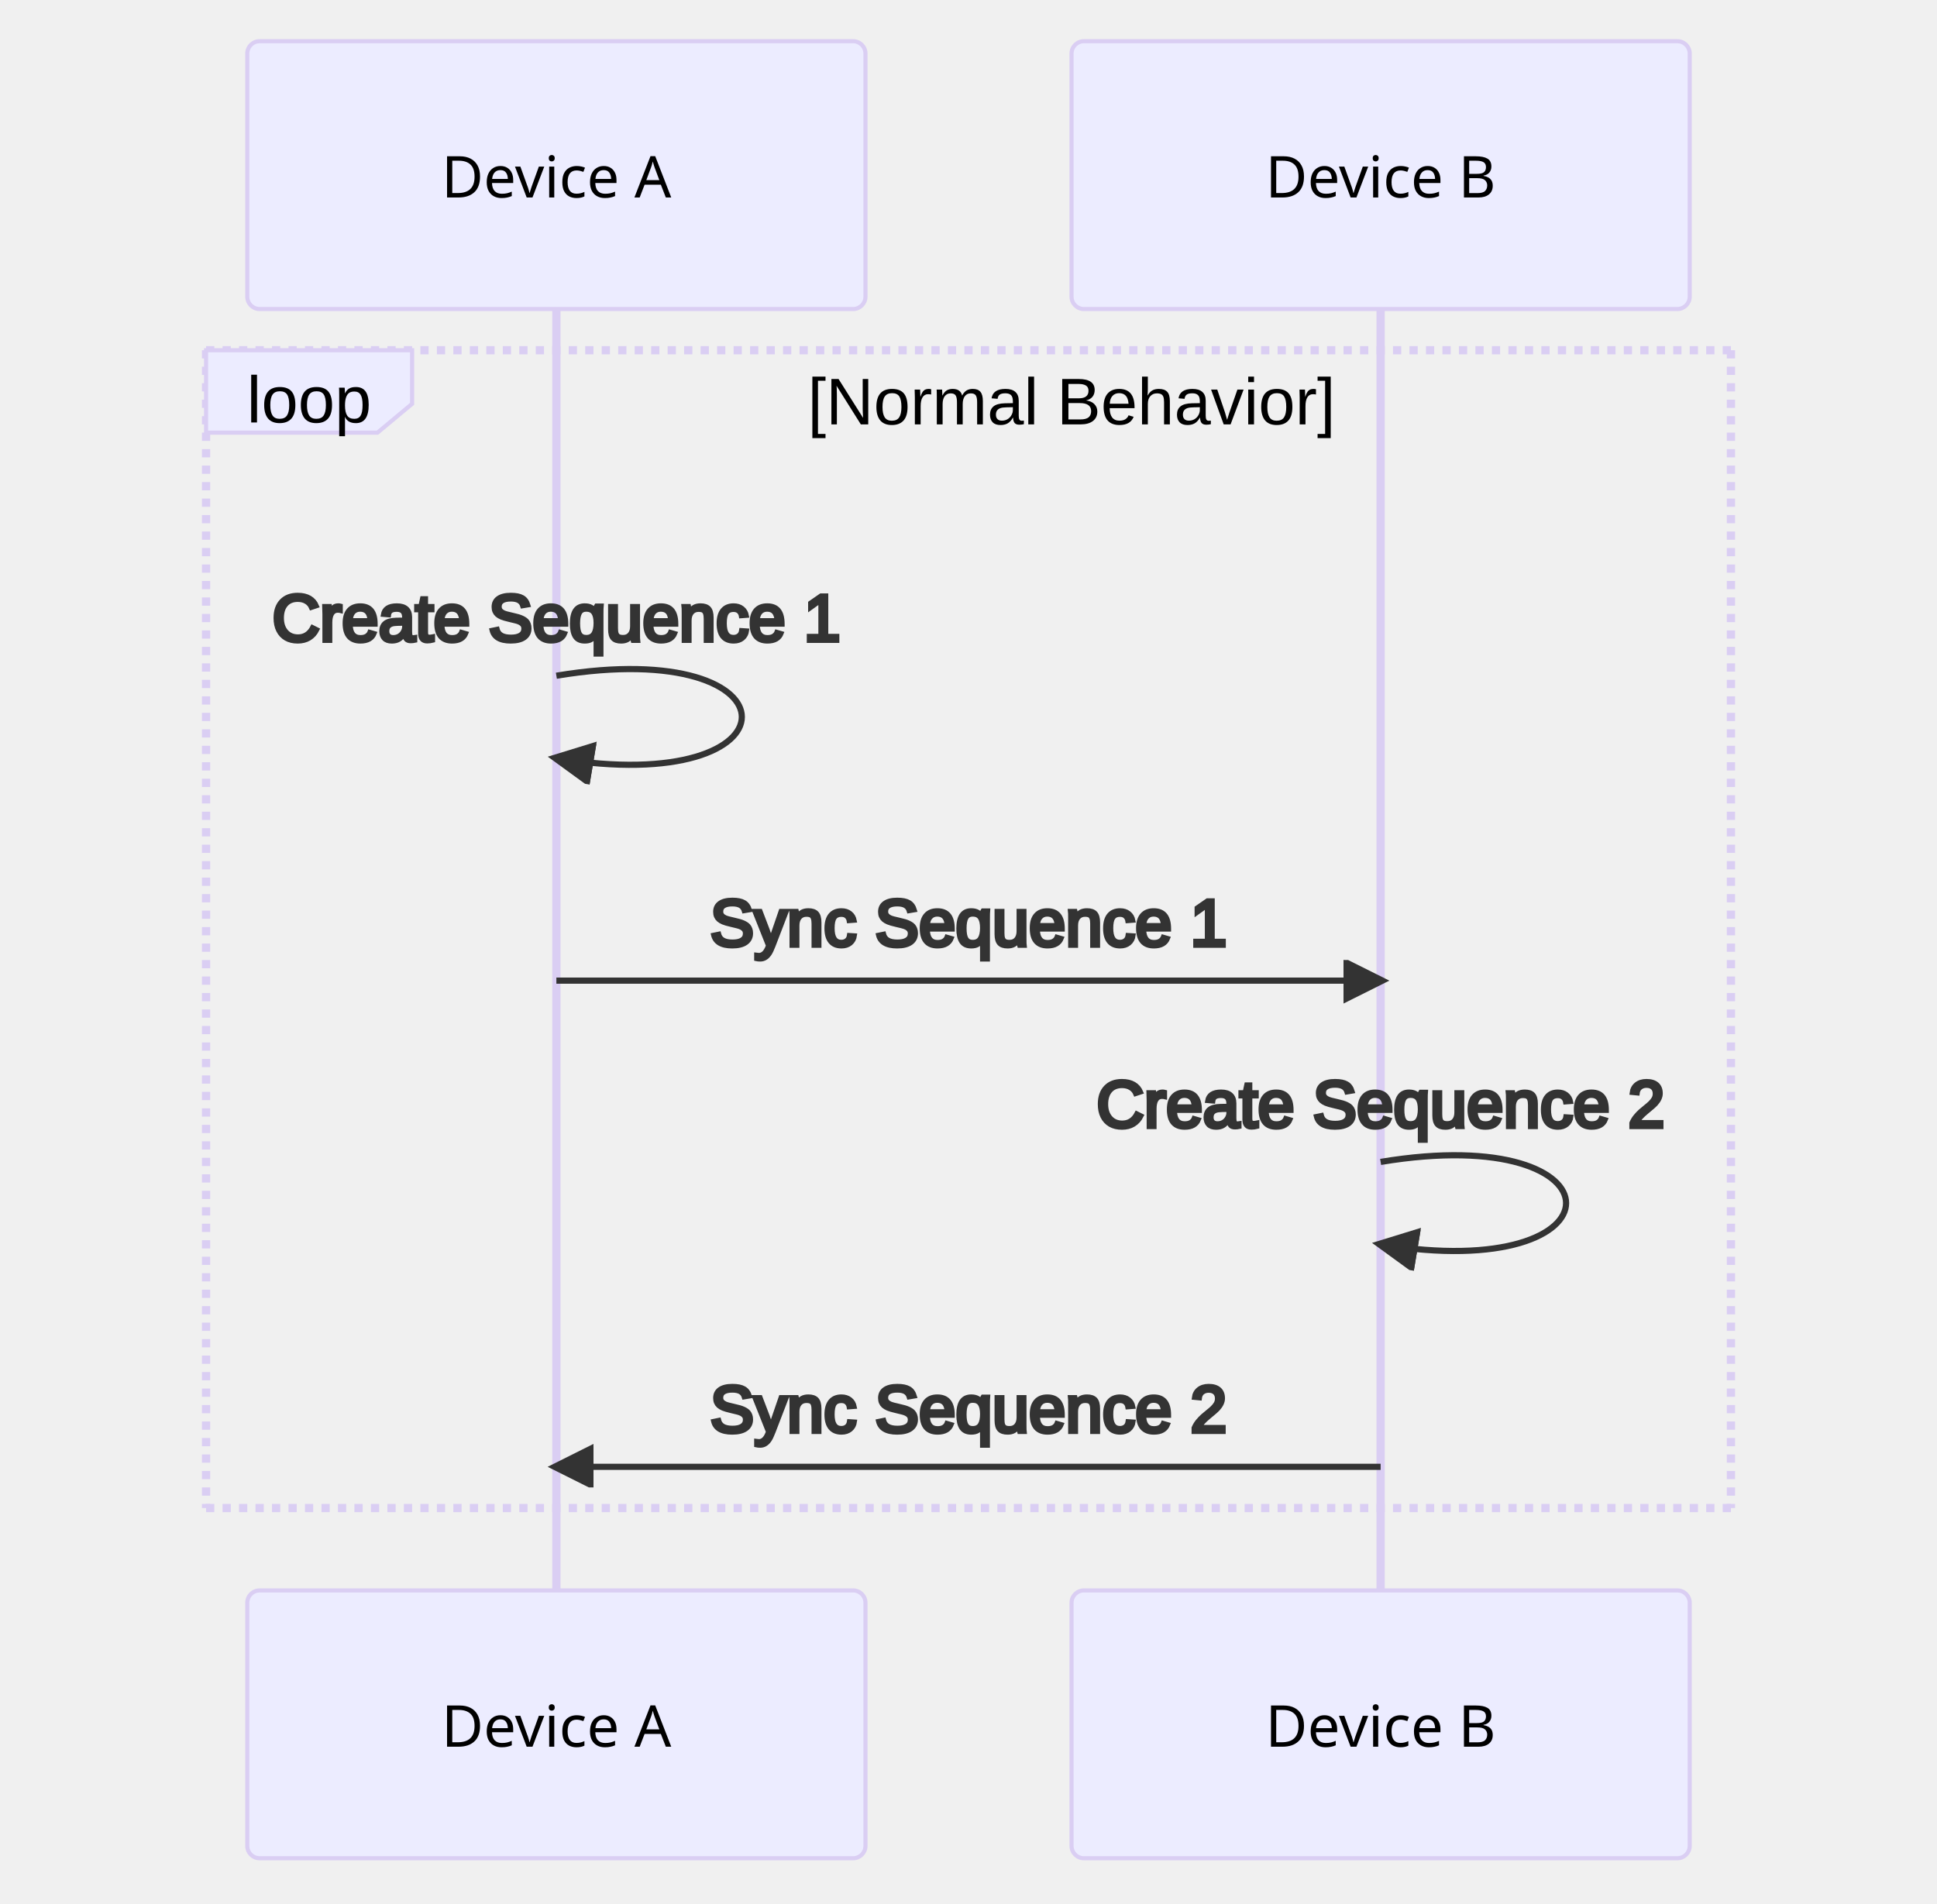
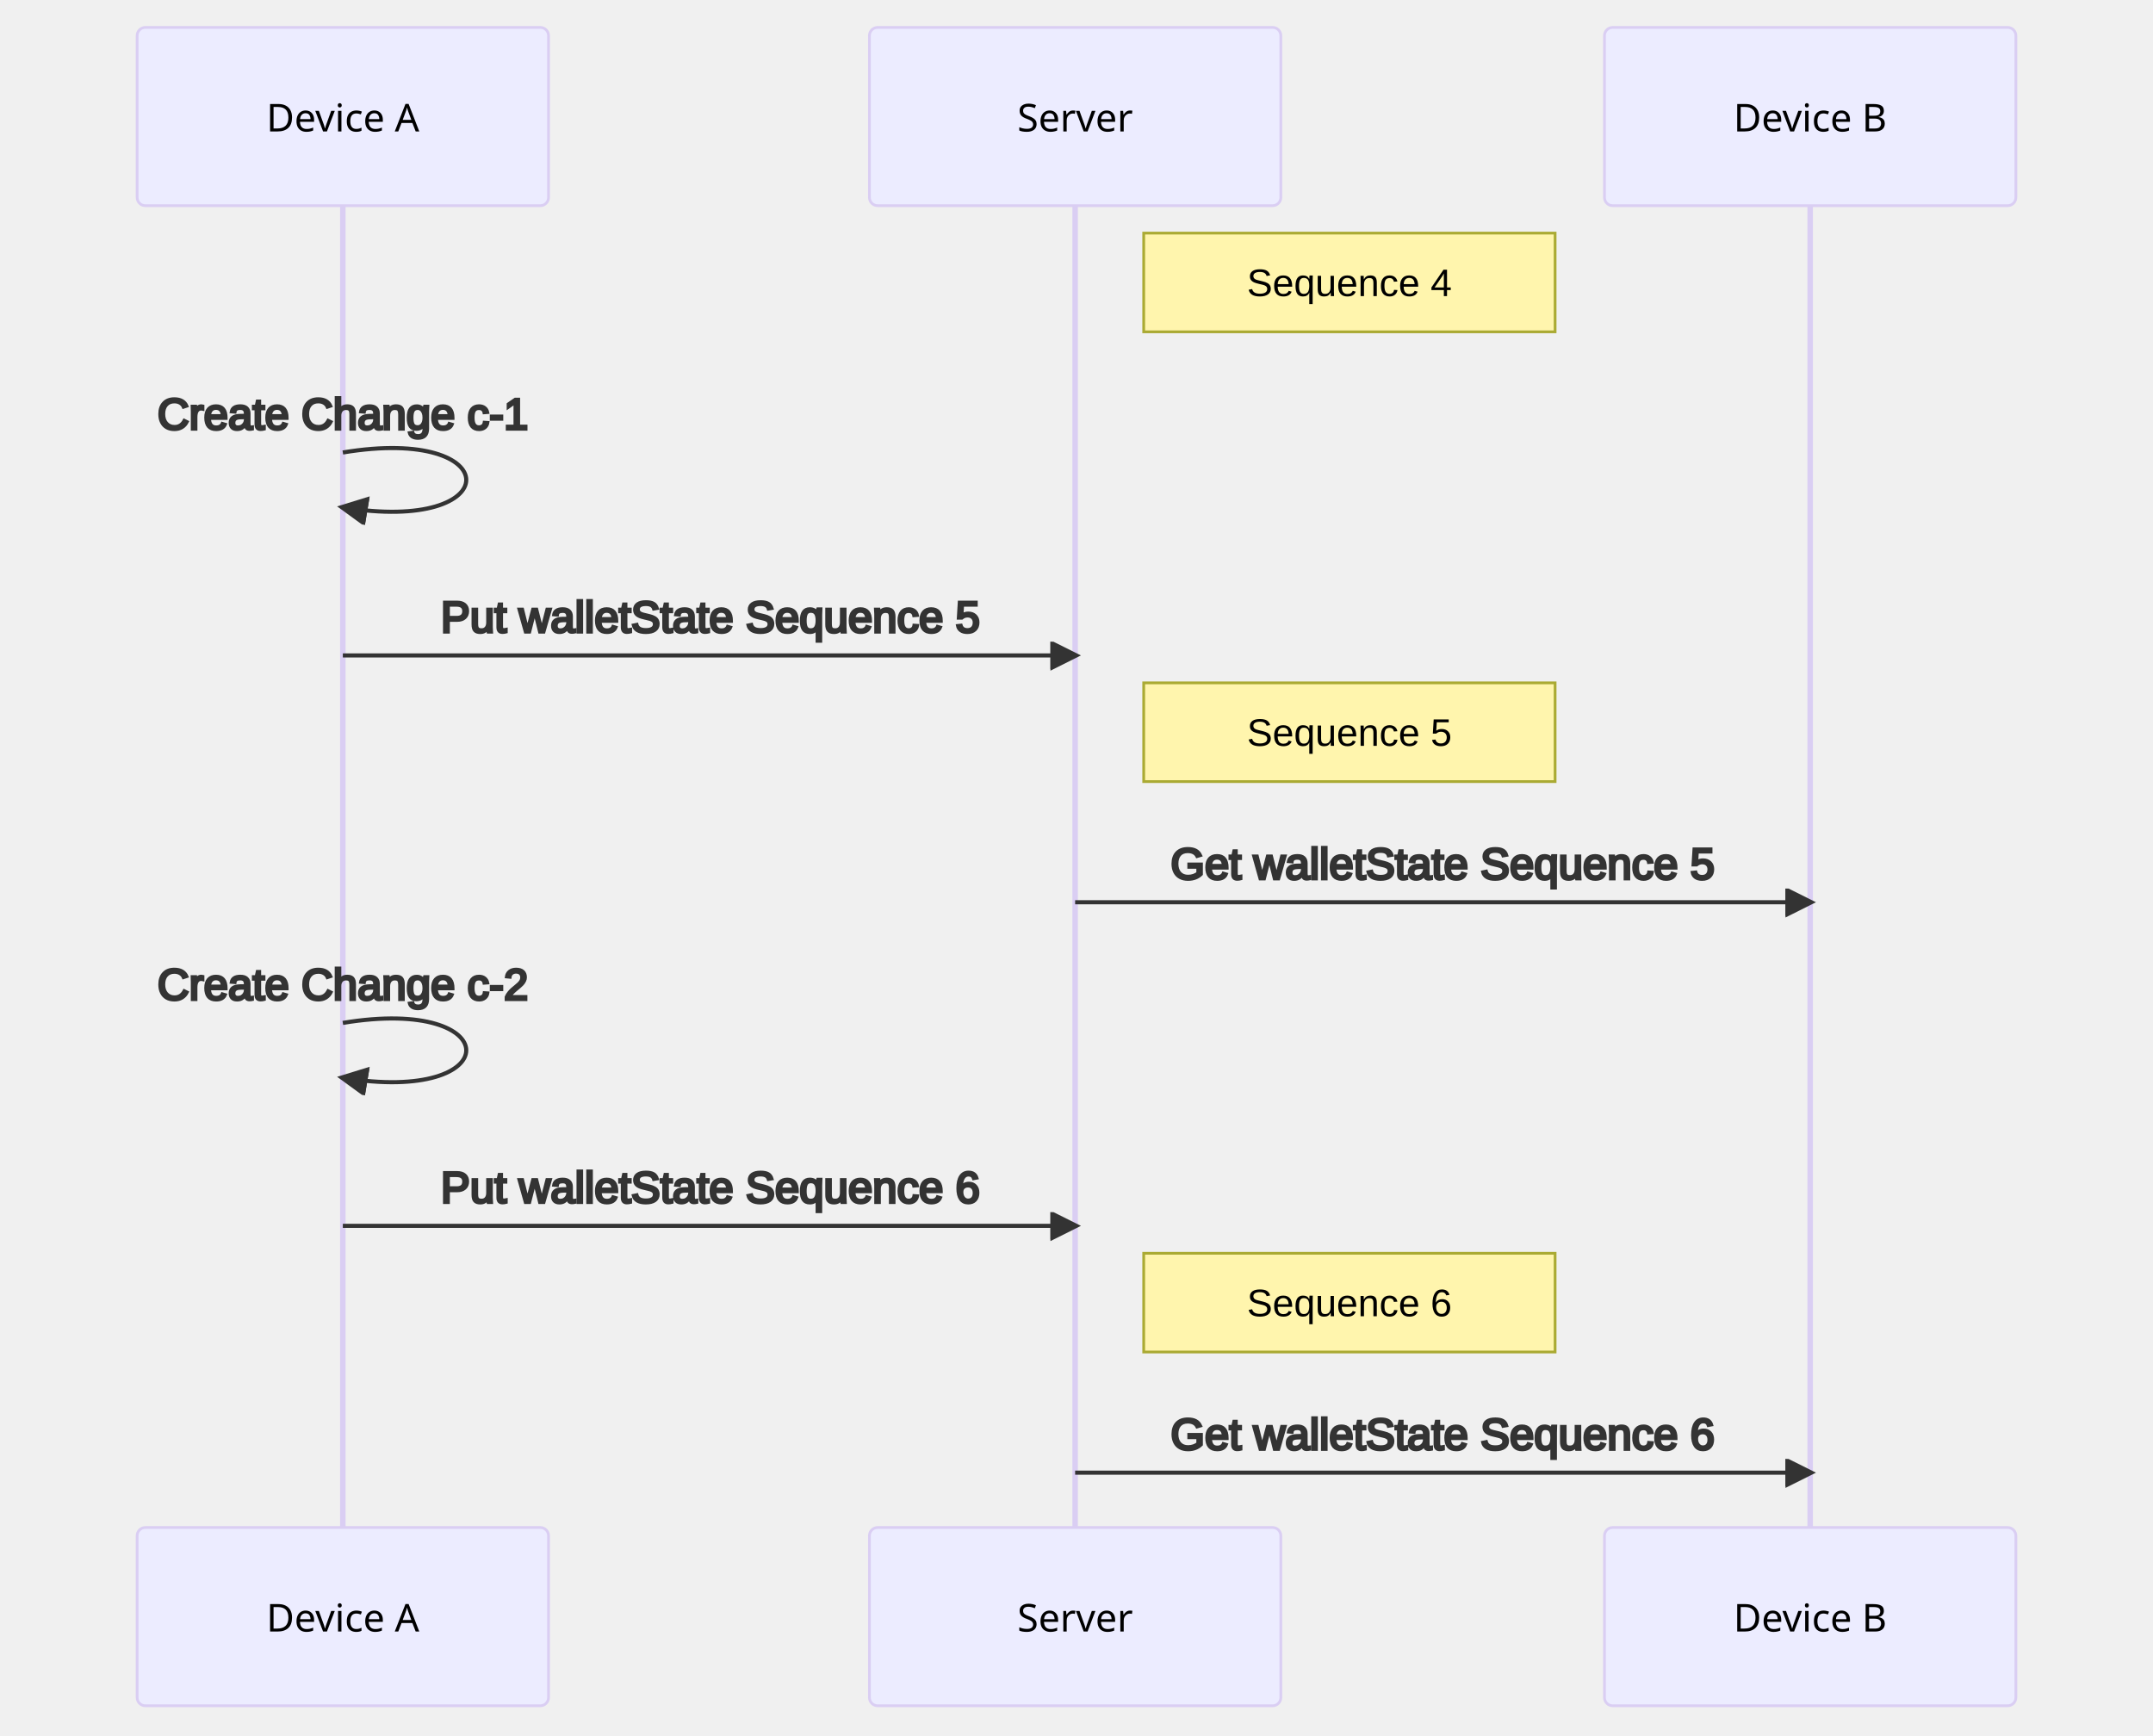
- <svg xmlns="http://www.w3.org/2000/svg" id="mermaid-1637767835739" width="100%" height="462" style="max-width: 470px;" viewBox="-60 -10 470 462">
-   <style>#mermaid-1637767835739 {font-family:"trebuchet ms",verdana,arial,sans-serif;font-size:16px;fill:#333;}#mermaid-1637767835739 .error-icon{fill:#552222;}#mermaid-1637767835739 .error-text{fill:#552222;stroke:#552222;}#mermaid-1637767835739 .edge-thickness-normal{stroke-width:2px;}#mermaid-1637767835739 .edge-thickness-thick{stroke-width:3.5px;}#mermaid-1637767835739 .edge-pattern-solid{stroke-dasharray:0;}#mermaid-1637767835739 .edge-pattern-dashed{stroke-dasharray:3;}#mermaid-1637767835739 .edge-pattern-dotted{stroke-dasharray:2;}#mermaid-1637767835739 .marker{fill:#333333;stroke:#333333;}#mermaid-1637767835739 .marker.cross{stroke:#333333;}#mermaid-1637767835739 svg{font-family:"trebuchet ms",verdana,arial,sans-serif;font-size:16px;}#mermaid-1637767835739 .actor{stroke:hsl(259.626, 59.777%, 87.902%);fill:#ECECFF;}#mermaid-1637767835739 text.actor&gt;tspan{fill:black;stroke:none;}#mermaid-1637767835739 .actor-line{stroke:grey;}#mermaid-1637767835739 .messageLine0{stroke-width:1.5;stroke-dasharray:none;stroke:#333;}#mermaid-1637767835739 .messageLine1{stroke-width:1.5;stroke-dasharray:2,2;stroke:#333;}#mermaid-1637767835739 #arrowhead path{fill:#333;stroke:#333;}#mermaid-1637767835739 .sequenceNumber{fill:white;}#mermaid-1637767835739 #sequencenumber{fill:#333;}#mermaid-1637767835739 #crosshead path{fill:#333;stroke:#333;}#mermaid-1637767835739 .messageText{fill:#333;stroke:#333;}#mermaid-1637767835739 .labelBox{stroke:hsl(259.626, 59.777%, 87.902%);fill:#ECECFF;}#mermaid-1637767835739 .labelText,#mermaid-1637767835739 .labelText&gt;tspan{fill:black;stroke:none;}#mermaid-1637767835739 .loopText,#mermaid-1637767835739 .loopText&gt;tspan{fill:black;stroke:none;}#mermaid-1637767835739 .loopLine{stroke-width:2px;stroke-dasharray:2,2;stroke:hsl(259.626, 59.777%, 87.902%);fill:hsl(259.626, 59.777%, 87.902%);}#mermaid-1637767835739 .note{stroke:#aaaa33;fill:#fff5ad;}#mermaid-1637767835739 .noteText,#mermaid-1637767835739 .noteText&gt;tspan{fill:black;stroke:none;}#mermaid-1637767835739 .activation0{fill:#f4f4f4;stroke:#666;}#mermaid-1637767835739 .activation1{fill:#f4f4f4;stroke:#666;}#mermaid-1637767835739 .activation2{fill:#f4f4f4;stroke:#666;}#mermaid-1637767835739 .actorPopupMenu{position:absolute;}#mermaid-1637767835739 .actorPopupMenuPanel{position:absolute;fill:#ECECFF;box-shadow:0px 8px 16px 0px rgba(0,0,0,0.2);filter:drop-shadow(3px 5px 2px rgb(0 0 0 / 0.4));}#mermaid-1637767835739 .actor-man line{stroke:hsl(259.626, 59.777%, 87.902%);fill:#ECECFF;}#mermaid-1637767835739 .actor-man circle,#mermaid-1637767835739 line{stroke:hsl(259.626, 59.777%, 87.902%);fill:#ECECFF;stroke-width:2px;}#mermaid-1637767835739 :root{--mermaid-font-family:"trebuchet ms",verdana,arial,sans-serif;}</style>
+ <svg xmlns="http://www.w3.org/2000/svg" id="mermaid-1638378949642" width="100%" height="633" style="max-width: 785px;" viewBox="-50 -10 785 633">
+   <style>#mermaid-1638378949642 {font-family:"trebuchet ms",verdana,arial,sans-serif;font-size:16px;fill:#333;}#mermaid-1638378949642 .error-icon{fill:#552222;}#mermaid-1638378949642 .error-text{fill:#552222;stroke:#552222;}#mermaid-1638378949642 .edge-thickness-normal{stroke-width:2px;}#mermaid-1638378949642 .edge-thickness-thick{stroke-width:3.5px;}#mermaid-1638378949642 .edge-pattern-solid{stroke-dasharray:0;}#mermaid-1638378949642 .edge-pattern-dashed{stroke-dasharray:3;}#mermaid-1638378949642 .edge-pattern-dotted{stroke-dasharray:2;}#mermaid-1638378949642 .marker{fill:#333333;stroke:#333333;}#mermaid-1638378949642 .marker.cross{stroke:#333333;}#mermaid-1638378949642 svg{font-family:"trebuchet ms",verdana,arial,sans-serif;font-size:16px;}#mermaid-1638378949642 .actor{stroke:hsl(259.626, 59.777%, 87.902%);fill:#ECECFF;}#mermaid-1638378949642 text.actor&gt;tspan{fill:black;stroke:none;}#mermaid-1638378949642 .actor-line{stroke:grey;}#mermaid-1638378949642 .messageLine0{stroke-width:1.5;stroke-dasharray:none;stroke:#333;}#mermaid-1638378949642 .messageLine1{stroke-width:1.5;stroke-dasharray:2,2;stroke:#333;}#mermaid-1638378949642 #arrowhead path{fill:#333;stroke:#333;}#mermaid-1638378949642 .sequenceNumber{fill:white;}#mermaid-1638378949642 #sequencenumber{fill:#333;}#mermaid-1638378949642 #crosshead path{fill:#333;stroke:#333;}#mermaid-1638378949642 .messageText{fill:#333;stroke:#333;}#mermaid-1638378949642 .labelBox{stroke:hsl(259.626, 59.777%, 87.902%);fill:#ECECFF;}#mermaid-1638378949642 .labelText,#mermaid-1638378949642 .labelText&gt;tspan{fill:black;stroke:none;}#mermaid-1638378949642 .loopText,#mermaid-1638378949642 .loopText&gt;tspan{fill:black;stroke:none;}#mermaid-1638378949642 .loopLine{stroke-width:2px;stroke-dasharray:2,2;stroke:hsl(259.626, 59.777%, 87.902%);fill:hsl(259.626, 59.777%, 87.902%);}#mermaid-1638378949642 .note{stroke:#aaaa33;fill:#fff5ad;}#mermaid-1638378949642 .noteText,#mermaid-1638378949642 .noteText&gt;tspan{fill:black;stroke:none;}#mermaid-1638378949642 .activation0{fill:#f4f4f4;stroke:#666;}#mermaid-1638378949642 .activation1{fill:#f4f4f4;stroke:#666;}#mermaid-1638378949642 .activation2{fill:#f4f4f4;stroke:#666;}#mermaid-1638378949642 .actorPopupMenu{position:absolute;}#mermaid-1638378949642 .actorPopupMenuPanel{position:absolute;fill:#ECECFF;box-shadow:0px 8px 16px 0px rgba(0,0,0,0.2);filter:drop-shadow(3px 5px 2px rgb(0 0 0 / 0.4));}#mermaid-1638378949642 .actor-man line{stroke:hsl(259.626, 59.777%, 87.902%);fill:#ECECFF;}#mermaid-1638378949642 .actor-man circle,#mermaid-1638378949642 line{stroke:hsl(259.626, 59.777%, 87.902%);fill:#ECECFF;stroke-width:2px;}#mermaid-1638378949642 :root{--mermaid-font-family:"trebuchet ms",verdana,arial,sans-serif;}</style>
  <g />
  <defs>
    <symbol id="computer" width="24" height="24">
      <path transform="scale(.5)" d="M2 2v13h20v-13h-20zm18 11h-16v-9h16v9zm-10.228 6l.466-1h3.524l.467 1h-4.457zm14.228 3h-24l2-6h2.104l-1.33 4h18.45l-1.297-4h2.073l2 6zm-5-10h-14v-7h14v7z" />
    </symbol>
  </defs>
  <defs>
    <symbol id="database" fill-rule="evenodd" clip-rule="evenodd">
      <path transform="scale(.5)" d="M12.258.001l.256.004.255.005.253.008.251.01.249.012.247.015.246.016.242.019.241.02.239.023.236.024.233.027.231.028.229.031.225.032.223.034.22.036.217.038.214.04.211.041.208.043.205.045.201.046.198.048.194.05.191.051.187.053.183.054.18.056.175.057.172.059.168.06.163.061.16.063.155.064.15.066.074.033.073.033.071.034.07.034.069.035.068.035.067.035.066.035.064.036.064.036.062.036.06.036.06.037.058.037.058.037.055.038.055.038.053.038.052.038.051.039.05.039.048.039.047.039.045.04.044.04.043.04.041.04.04.041.039.041.037.041.036.041.034.041.033.042.032.042.03.042.029.042.027.042.026.043.024.043.023.043.021.043.02.043.018.044.017.043.015.044.013.044.012.044.011.045.009.044.007.045.006.045.004.045.002.045.001.045v17l-.001.045-.002.045-.004.045-.006.045-.007.045-.009.044-.011.045-.012.044-.013.044-.015.044-.017.043-.018.044-.02.043-.021.043-.023.043-.024.043-.026.043-.027.042-.029.042-.03.042-.032.042-.033.042-.034.041-.036.041-.037.041-.039.041-.04.041-.041.04-.043.04-.044.04-.045.04-.047.039-.048.039-.05.039-.051.039-.052.038-.053.038-.055.038-.055.038-.058.037-.058.037-.06.037-.06.036-.062.036-.064.036-.064.036-.066.035-.067.035-.068.035-.069.035-.07.034-.071.034-.073.033-.074.033-.15.066-.155.064-.16.063-.163.061-.168.06-.172.059-.175.057-.18.056-.183.054-.187.053-.191.051-.194.05-.198.048-.201.046-.205.045-.208.043-.211.041-.214.04-.217.038-.22.036-.223.034-.225.032-.229.031-.231.028-.233.027-.236.024-.239.023-.241.02-.242.019-.246.016-.247.015-.249.012-.251.01-.253.008-.255.005-.256.004-.258.001-.258-.001-.256-.004-.255-.005-.253-.008-.251-.01-.249-.012-.247-.015-.245-.016-.243-.019-.241-.02-.238-.023-.236-.024-.234-.027-.231-.028-.228-.031-.226-.032-.223-.034-.22-.036-.217-.038-.214-.04-.211-.041-.208-.043-.204-.045-.201-.046-.198-.048-.195-.05-.19-.051-.187-.053-.184-.054-.179-.056-.176-.057-.172-.059-.167-.06-.164-.061-.159-.063-.155-.064-.151-.066-.074-.033-.072-.033-.072-.034-.07-.034-.069-.035-.068-.035-.067-.035-.066-.035-.064-.036-.063-.036-.062-.036-.061-.036-.06-.037-.058-.037-.057-.037-.056-.038-.055-.038-.053-.038-.052-.038-.051-.039-.049-.039-.049-.039-.046-.039-.046-.04-.044-.04-.043-.04-.041-.04-.04-.041-.039-.041-.037-.041-.036-.041-.034-.041-.033-.042-.032-.042-.03-.042-.029-.042-.027-.042-.026-.043-.024-.043-.023-.043-.021-.043-.02-.043-.018-.044-.017-.043-.015-.044-.013-.044-.012-.044-.011-.045-.009-.044-.007-.045-.006-.045-.004-.045-.002-.045-.001-.045v-17l.001-.045.002-.045.004-.045.006-.045.007-.045.009-.044.011-.045.012-.044.013-.044.015-.044.017-.043.018-.044.02-.043.021-.043.023-.043.024-.043.026-.043.027-.042.029-.042.03-.042.032-.042.033-.042.034-.041.036-.041.037-.041.039-.041.04-.041.041-.04.043-.04.044-.04.046-.04.046-.039.049-.039.049-.039.051-.039.052-.038.053-.038.055-.038.056-.038.057-.037.058-.037.06-.037.061-.036.062-.036.063-.036.064-.036.066-.035.067-.035.068-.035.069-.035.07-.034.072-.034.072-.033.074-.033.151-.066.155-.064.159-.063.164-.061.167-.06.172-.059.176-.057.179-.056.184-.054.187-.053.19-.051.195-.05.198-.048.201-.046.204-.045.208-.043.211-.041.214-.04.217-.038.22-.036.223-.034.226-.032.228-.031.231-.028.234-.027.236-.024.238-.023.241-.02.243-.019.245-.016.247-.015.249-.012.251-.01.253-.008.255-.005.256-.004.258-.001.258.001zm-9.258 20.499v.01l.001.021.003.021.004.022.005.021.006.022.007.022.009.023.01.022.011.023.012.023.013.023.015.023.016.024.017.023.018.024.019.024.021.024.022.025.023.024.024.025.052.049.056.05.061.051.066.051.07.051.075.051.079.052.084.052.088.052.092.052.097.052.102.051.105.052.11.052.114.051.119.051.123.051.127.05.131.05.135.05.139.048.144.049.147.047.152.047.155.047.16.045.163.045.167.043.171.043.176.041.178.041.183.039.187.039.19.037.194.035.197.035.202.033.204.031.209.03.212.029.216.027.219.025.222.024.226.021.23.02.233.018.236.016.24.015.243.012.246.01.249.008.253.005.256.004.259.001.26-.001.257-.004.254-.005.25-.008.247-.011.244-.012.241-.014.237-.016.233-.018.231-.021.226-.021.224-.024.22-.026.216-.027.212-.028.21-.031.205-.031.202-.034.198-.034.194-.036.191-.037.187-.039.183-.04.179-.04.175-.042.172-.043.168-.044.163-.045.16-.046.155-.046.152-.047.148-.048.143-.049.139-.049.136-.05.131-.05.126-.05.123-.051.118-.052.114-.051.11-.052.106-.052.101-.052.096-.052.092-.052.088-.053.083-.051.079-.052.074-.052.07-.051.065-.051.06-.051.056-.05.051-.05.023-.024.023-.025.021-.024.02-.024.019-.024.018-.024.017-.024.015-.023.014-.024.013-.023.012-.023.01-.023.01-.022.008-.022.006-.022.006-.022.004-.022.004-.021.001-.021.001-.021v-4.127l-.077.055-.08.053-.083.054-.085.053-.087.052-.09.052-.093.051-.095.05-.097.05-.1.049-.102.049-.105.048-.106.047-.109.047-.111.046-.114.045-.115.045-.118.044-.12.043-.122.042-.124.042-.126.041-.128.04-.13.04-.132.038-.134.038-.135.037-.138.037-.139.035-.142.035-.143.034-.144.033-.147.032-.148.031-.15.03-.151.03-.153.029-.154.027-.156.027-.158.026-.159.025-.161.024-.162.023-.163.022-.165.021-.166.02-.167.019-.169.018-.169.017-.171.016-.173.015-.173.014-.175.013-.175.012-.177.011-.178.01-.179.008-.179.008-.181.006-.182.005-.182.004-.184.003-.184.002h-.37l-.184-.002-.184-.003-.182-.004-.182-.005-.181-.006-.179-.008-.179-.008-.178-.01-.176-.011-.176-.012-.175-.013-.173-.014-.172-.015-.171-.016-.17-.017-.169-.018-.167-.019-.166-.02-.165-.021-.163-.022-.162-.023-.161-.024-.159-.025-.157-.026-.156-.027-.155-.027-.153-.029-.151-.03-.15-.03-.148-.031-.146-.032-.145-.033-.143-.034-.141-.035-.14-.035-.137-.037-.136-.037-.134-.038-.132-.038-.13-.04-.128-.04-.126-.041-.124-.042-.122-.042-.12-.044-.117-.043-.116-.045-.113-.045-.112-.046-.109-.047-.106-.047-.105-.048-.102-.049-.1-.049-.097-.05-.095-.05-.093-.052-.09-.051-.087-.052-.085-.053-.083-.054-.08-.054-.077-.054v4.127zm0-5.654v.011l.001.021.003.021.004.021.005.022.006.022.007.022.009.022.01.022.011.023.012.023.013.023.015.024.016.023.017.024.018.024.019.024.021.024.022.024.023.025.024.024.052.05.056.05.061.05.066.051.07.051.075.052.079.051.084.052.088.052.092.052.097.052.102.052.105.052.11.051.114.051.119.052.123.05.127.051.131.05.135.049.139.049.144.048.147.048.152.047.155.046.16.045.163.045.167.044.171.042.176.042.178.04.183.04.187.038.19.037.194.036.197.034.202.033.204.032.209.03.212.028.216.027.219.025.222.024.226.022.23.02.233.018.236.016.24.014.243.012.246.01.249.008.253.006.256.003.259.001.26-.001.257-.003.254-.006.25-.008.247-.01.244-.012.241-.015.237-.016.233-.018.231-.02.226-.022.224-.024.22-.025.216-.027.212-.029.21-.03.205-.032.202-.033.198-.035.194-.036.191-.037.187-.039.183-.039.179-.041.175-.042.172-.043.168-.044.163-.045.16-.045.155-.047.152-.047.148-.048.143-.048.139-.05.136-.049.131-.05.126-.051.123-.051.118-.051.114-.052.11-.052.106-.052.101-.052.096-.052.092-.052.088-.052.083-.052.079-.052.074-.051.07-.052.065-.051.06-.05.056-.051.051-.049.023-.025.023-.024.021-.025.02-.024.019-.024.018-.024.017-.024.015-.023.014-.023.013-.024.012-.022.01-.023.01-.023.008-.022.006-.022.006-.022.004-.021.004-.022.001-.021.001-.021v-4.139l-.077.054-.08.054-.083.054-.085.052-.087.053-.09.051-.093.051-.095.051-.097.05-.1.049-.102.049-.105.048-.106.047-.109.047-.111.046-.114.045-.115.044-.118.044-.12.044-.122.042-.124.042-.126.041-.128.04-.13.039-.132.039-.134.038-.135.037-.138.036-.139.036-.142.035-.143.033-.144.033-.147.033-.148.031-.15.03-.151.03-.153.028-.154.028-.156.027-.158.026-.159.025-.161.024-.162.023-.163.022-.165.021-.166.02-.167.019-.169.018-.169.017-.171.016-.173.015-.173.014-.175.013-.175.012-.177.011-.178.009-.179.009-.179.007-.181.007-.182.005-.182.004-.184.003-.184.002h-.37l-.184-.002-.184-.003-.182-.004-.182-.005-.181-.007-.179-.007-.179-.009-.178-.009-.176-.011-.176-.012-.175-.013-.173-.014-.172-.015-.171-.016-.17-.017-.169-.018-.167-.019-.166-.02-.165-.021-.163-.022-.162-.023-.161-.024-.159-.025-.157-.026-.156-.027-.155-.028-.153-.028-.151-.03-.15-.03-.148-.031-.146-.033-.145-.033-.143-.033-.141-.035-.14-.036-.137-.036-.136-.037-.134-.038-.132-.039-.13-.039-.128-.04-.126-.041-.124-.042-.122-.043-.12-.043-.117-.044-.116-.044-.113-.046-.112-.046-.109-.046-.106-.047-.105-.048-.102-.049-.1-.049-.097-.05-.095-.051-.093-.051-.09-.051-.087-.053-.085-.052-.083-.054-.08-.054-.077-.054v4.139zm0-5.666v.011l.001.02.003.022.004.021.005.022.006.021.007.022.009.023.01.022.011.023.012.023.013.023.015.023.016.024.017.024.018.023.019.024.021.025.022.024.023.024.024.025.052.05.056.05.061.05.066.051.07.051.075.052.079.051.084.052.088.052.092.052.097.052.102.052.105.051.11.052.114.051.119.051.123.051.127.05.131.05.135.05.139.049.144.048.147.048.152.047.155.046.16.045.163.045.167.043.171.043.176.042.178.04.183.04.187.038.19.037.194.036.197.034.202.033.204.032.209.03.212.028.216.027.219.025.222.024.226.021.23.02.233.018.236.017.24.014.243.012.246.01.249.008.253.006.256.003.259.001.26-.001.257-.003.254-.006.25-.008.247-.01.244-.013.241-.014.237-.016.233-.018.231-.02.226-.022.224-.024.22-.025.216-.027.212-.029.21-.03.205-.032.202-.033.198-.035.194-.036.191-.037.187-.039.183-.039.179-.041.175-.042.172-.043.168-.044.163-.045.16-.045.155-.047.152-.047.148-.048.143-.049.139-.049.136-.049.131-.051.126-.05.123-.051.118-.052.114-.051.11-.052.106-.052.101-.052.096-.052.092-.052.088-.052.083-.052.079-.052.074-.052.07-.051.065-.051.06-.051.056-.05.051-.049.023-.025.023-.025.021-.024.02-.024.019-.024.018-.024.017-.024.015-.023.014-.024.013-.023.012-.023.01-.022.01-.023.008-.022.006-.022.006-.022.004-.022.004-.021.001-.021.001-.021v-4.153l-.077.054-.08.054-.083.053-.085.053-.087.053-.09.051-.093.051-.095.051-.097.05-.1.049-.102.048-.105.048-.106.048-.109.046-.111.046-.114.046-.115.044-.118.044-.12.043-.122.043-.124.042-.126.041-.128.04-.13.039-.132.039-.134.038-.135.037-.138.036-.139.036-.142.034-.143.034-.144.033-.147.032-.148.032-.15.03-.151.03-.153.028-.154.028-.156.027-.158.026-.159.024-.161.024-.162.023-.163.023-.165.021-.166.02-.167.019-.169.018-.169.017-.171.016-.173.015-.173.014-.175.013-.175.012-.177.01-.178.01-.179.009-.179.007-.181.006-.182.006-.182.004-.184.003-.184.001-.185.001-.185-.001-.184-.001-.184-.003-.182-.004-.182-.006-.181-.006-.179-.007-.179-.009-.178-.01-.176-.01-.176-.012-.175-.013-.173-.014-.172-.015-.171-.016-.17-.017-.169-.018-.167-.019-.166-.02-.165-.021-.163-.023-.162-.023-.161-.024-.159-.024-.157-.026-.156-.027-.155-.028-.153-.028-.151-.03-.15-.03-.148-.032-.146-.032-.145-.033-.143-.034-.141-.034-.14-.036-.137-.036-.136-.037-.134-.038-.132-.039-.13-.039-.128-.041-.126-.041-.124-.041-.122-.043-.12-.043-.117-.044-.116-.044-.113-.046-.112-.046-.109-.046-.106-.048-.105-.048-.102-.048-.1-.05-.097-.049-.095-.051-.093-.051-.09-.052-.087-.052-.085-.053-.083-.053-.08-.054-.077-.054v4.153zm8.74-8.179l-.257.004-.254.005-.25.008-.247.011-.244.012-.241.014-.237.016-.233.018-.231.021-.226.022-.224.023-.22.026-.216.027-.212.028-.21.031-.205.032-.202.033-.198.034-.194.036-.191.038-.187.038-.183.04-.179.041-.175.042-.172.043-.168.043-.163.045-.16.046-.155.046-.152.048-.148.048-.143.048-.139.049-.136.05-.131.05-.126.051-.123.051-.118.051-.114.052-.11.052-.106.052-.101.052-.096.052-.092.052-.088.052-.083.052-.079.052-.074.051-.07.052-.065.051-.06.05-.056.05-.051.05-.023.025-.023.024-.021.024-.02.025-.019.024-.018.024-.017.023-.015.024-.014.023-.013.023-.012.023-.01.023-.01.022-.008.022-.006.023-.006.021-.004.022-.004.021-.001.021-.001.021.001.021.001.021.004.021.004.022.006.021.006.023.008.022.01.022.01.023.012.023.013.023.014.023.015.024.017.023.018.024.019.024.02.025.021.024.023.024.023.025.051.05.056.05.06.05.065.051.07.052.074.051.079.052.083.052.088.052.092.052.096.052.101.052.106.052.11.052.114.052.118.051.123.051.126.051.131.05.136.05.139.049.143.048.148.048.152.048.155.046.16.046.163.045.168.043.172.043.175.042.179.041.183.04.187.038.191.038.194.036.198.034.202.033.205.032.21.031.212.028.216.027.22.026.224.023.226.022.231.021.233.018.237.016.241.014.244.012.247.011.25.008.254.005.257.004.26.001.26-.001.257-.004.254-.005.25-.008.247-.011.244-.012.241-.014.237-.016.233-.018.231-.021.226-.022.224-.023.22-.026.216-.027.212-.028.21-.031.205-.032.202-.033.198-.034.194-.036.191-.038.187-.038.183-.04.179-.041.175-.042.172-.043.168-.043.163-.045.16-.046.155-.046.152-.048.148-.048.143-.048.139-.049.136-.05.131-.05.126-.051.123-.051.118-.051.114-.052.11-.052.106-.052.101-.052.096-.052.092-.052.088-.052.083-.052.079-.052.074-.051.07-.052.065-.051.06-.05.056-.05.051-.05.023-.025.023-.024.021-.024.02-.025.019-.024.018-.024.017-.023.015-.024.014-.023.013-.023.012-.023.01-.023.01-.022.008-.022.006-.023.006-.021.004-.022.004-.021.001-.021.001-.021-.001-.021-.001-.021-.004-.021-.004-.022-.006-.021-.006-.023-.008-.022-.01-.022-.01-.023-.012-.023-.013-.023-.014-.023-.015-.024-.017-.023-.018-.024-.019-.024-.02-.025-.021-.024-.023-.024-.023-.025-.051-.05-.056-.05-.06-.05-.065-.051-.07-.052-.074-.051-.079-.052-.083-.052-.088-.052-.092-.052-.096-.052-.101-.052-.106-.052-.11-.052-.114-.052-.118-.051-.123-.051-.126-.051-.131-.05-.136-.05-.139-.049-.143-.048-.148-.048-.152-.048-.155-.046-.16-.046-.163-.045-.168-.043-.172-.043-.175-.042-.179-.041-.183-.04-.187-.038-.191-.038-.194-.036-.198-.034-.202-.033-.205-.032-.21-.031-.212-.028-.216-.027-.22-.026-.224-.023-.226-.022-.231-.021-.233-.018-.237-.016-.241-.014-.244-.012-.247-.011-.25-.008-.254-.005-.257-.004-.26-.001-.26.001z" />
    </symbol>
  </defs>
  <defs>
    <symbol id="clock" width="24" height="24">
      <path transform="scale(.5)" d="M12 2c5.514 0 10 4.486 10 10s-4.486 10-10 10-10-4.486-10-10 4.486-10 10-10zm0-2c-6.627 0-12 5.373-12 12s5.373 12 12 12 12-5.373 12-12-5.373-12-12-12zm5.848 12.459c.202.038.202.333.001.372-1.907.361-6.045 1.111-6.547 1.111-.719 0-1.301-.582-1.301-1.301 0-.512.77-5.447 1.125-7.445.034-.192.312-.181.343.014l.985 6.238 5.394 1.011z" />
    </symbol>
  </defs>
  <g>
-     <line id="actor0" x1="75" y1="5" x2="75" y2="396" class="200" stroke-width="0.5px" stroke="#999" />
+     <line id="actor0" x1="75" y1="5" x2="75" y2="567" class="200" stroke-width="0.5px" stroke="#999" />
    <g id="root-0">
      <rect x="0" y="0" fill="#eaeaea" stroke="#666" width="150" height="65" rx="3" ry="3" class="actor" />
      <text x="75" y="32.5" dominant-baseline="central" alignment-baseline="central" class="actor" style="text-anchor: middle; font-size: 14px; font-weight: 400; font-family: Open-Sans, sans-serif;">
        <tspan x="75" dy="0">Device A</tspan>
      </text>
    </g>
  </g>
  <g>
-     <line id="actor1" x1="275" y1="5" x2="275" y2="396" class="200" stroke-width="0.5px" stroke="#999" />
+     <line id="actor1" x1="342" y1="5" x2="342" y2="567" class="200" stroke-width="0.5px" stroke="#999" />
    <g id="root-1">
-       <rect x="200" y="0" fill="#eaeaea" stroke="#666" width="150" height="65" rx="3" ry="3" class="actor" />
-       <text x="275" y="32.5" dominant-baseline="central" alignment-baseline="central" class="actor" style="text-anchor: middle; font-size: 14px; font-weight: 400; font-family: Open-Sans, sans-serif;">
-         <tspan x="275" dy="0">Device B</tspan>
+       <rect x="267" y="0" fill="#eaeaea" stroke="#666" width="150" height="65" rx="3" ry="3" class="actor" />
+       <text x="342" y="32.5" dominant-baseline="central" alignment-baseline="central" class="actor" style="text-anchor: middle; font-size: 14px; font-weight: 400; font-family: Open-Sans, sans-serif;">
+         <tspan x="342" dy="0">Server</tspan>
+       </text>
+     </g>
+   </g>
+   <g>
+     <line id="actor2" x1="610" y1="5" x2="610" y2="567" class="200" stroke-width="0.5px" stroke="#999" />
+     <g id="root-2">
+       <rect x="535" y="0" fill="#eaeaea" stroke="#666" width="150" height="65" rx="3" ry="3" class="actor" />
+       <text x="610" y="32.5" dominant-baseline="central" alignment-baseline="central" class="actor" style="text-anchor: middle; font-size: 14px; font-weight: 400; font-family: Open-Sans, sans-serif;">
+         <tspan x="610" dy="0">Device B</tspan>
      </text>
    </g>
  </g>
  <defs>
    <marker id="arrowhead" refX="9" refY="5" markerUnits="userSpaceOnUse" markerWidth="12" markerHeight="12" orient="auto">
      <path d="M 0 0 L 10 5 L 0 10 z" />
    </marker>
  </defs>
  <defs>
    <marker id="crosshead" markerWidth="15" markerHeight="8" orient="auto" refX="16" refY="4">
      <path fill="black" stroke="#000000" stroke-width="1px" d="M 9,2 V 6 L16,4 Z" style="stroke-dasharray: 0, 0;" />
      <path fill="none" stroke="#000000" stroke-width="1px" d="M 0,1 L 6,7 M 6,1 L 0,7" style="stroke-dasharray: 0, 0;" />
    </marker>
  </defs>
  <defs>
    <marker id="filled-head" refX="18" refY="7" markerWidth="20" markerHeight="28" orient="auto">
      <path d="M 18,7 L9,13 L14,7 L9,1 Z" />
    </marker>
  </defs>
  <defs>
    <marker id="sequencenumber" refX="15" refY="15" markerWidth="60" markerHeight="40" orient="auto">
      <circle cx="15" cy="15" r="6" />
    </marker>
  </defs>
-   <text x="75" y="125" text-anchor="middle" dominant-baseline="middle" alignment-baseline="middle" class="messageText" dy="1em" style="font-family: &quot;trebuchet ms&quot;, verdana, arial, sans-serif; font-size: 16px; font-weight: 400;">Create Sequence 1</text>
-   <path d="M 75,154 C 135,144 135,184 75,174" class="messageLine0" stroke-width="2" stroke="none" marker-end="url(#arrowhead)" style="fill: none;" />
-   <text x="175" y="199" text-anchor="middle" dominant-baseline="middle" alignment-baseline="middle" class="messageText" dy="1em" style="font-family: &quot;trebuchet ms&quot;, verdana, arial, sans-serif; font-size: 16px; font-weight: 400;">Sync Sequence 1</text>
-   <line x1="75" y1="228" x2="275" y2="228" class="messageLine0" stroke-width="2" stroke="none" marker-end="url(#arrowhead)" style="fill: none;" />
-   <text x="275" y="243" text-anchor="middle" dominant-baseline="middle" alignment-baseline="middle" class="messageText" dy="1em" style="font-family: &quot;trebuchet ms&quot;, verdana, arial, sans-serif; font-size: 16px; font-weight: 400;">Create Sequence 2</text>
-   <path d="M 275,272 C 335,262 335,302 275,292" class="messageLine0" stroke-width="2" stroke="none" marker-end="url(#arrowhead)" style="fill: none;" />
-   <text x="175" y="317" text-anchor="middle" dominant-baseline="middle" alignment-baseline="middle" class="messageText" dy="1em" style="font-family: &quot;trebuchet ms&quot;, verdana, arial, sans-serif; font-size: 16px; font-weight: 400;">Sync Sequence 2</text>
-   <line x1="275" y1="346" x2="75" y2="346" class="messageLine0" stroke-width="2" stroke="none" marker-end="url(#arrowhead)" style="fill: none;" />
  <g>
-     <line x1="-10" y1="75" x2="360" y2="75" class="loopLine" />
-     <line x1="360" y1="75" x2="360" y2="356" class="loopLine" />
-     <line x1="-10" y1="356" x2="360" y2="356" class="loopLine" />
-     <line x1="-10" y1="75" x2="-10" y2="356" class="loopLine" />
-     <polygon points="-10,75 40,75 40,88 31.6,95 -10,95" class="labelBox" />
-     <text x="15" y="88" text-anchor="middle" dominant-baseline="middle" alignment-baseline="middle" class="labelText" style="font-family: &quot;trebuchet ms&quot;, verdana, arial, sans-serif; font-size: 16px; font-weight: 400;">loop</text>
-     <text x="200" y="93" text-anchor="middle" class="loopText" style="font-family: &quot;trebuchet ms&quot;, verdana, arial, sans-serif; font-size: 16px; font-weight: 400;">
-       <tspan x="200">[Normal Behavior]</tspan>
+     <rect x="367" y="75" fill="#EDF2AE" stroke="#666" width="150" height="36" rx="0" ry="0" class="note" />
+     <text x="442" y="80" text-anchor="middle" dominant-baseline="middle" alignment-baseline="middle" class="noteText" dy="1em" style="font-family: &quot;trebuchet ms&quot;, verdana, arial, sans-serif; font-size: 14px; font-weight: 400;">
+       <tspan x="442">Sequence 4</tspan>
    </text>
  </g>
+   <text x="75" y="126" text-anchor="middle" dominant-baseline="middle" alignment-baseline="middle" class="messageText" dy="1em" style="font-family: &quot;trebuchet ms&quot;, verdana, arial, sans-serif; font-size: 16px; font-weight: 400;">Create Change c-1</text>
+   <path d="M 75,155 C 135,145 135,185 75,175" class="messageLine0" stroke-width="2" stroke="none" marker-end="url(#arrowhead)" style="fill: none;" />
+   <text x="209" y="200" text-anchor="middle" dominant-baseline="middle" alignment-baseline="middle" class="messageText" dy="1em" style="font-family: &quot;trebuchet ms&quot;, verdana, arial, sans-serif; font-size: 16px; font-weight: 400;">Put walletState Sequence 5</text>
+   <line x1="75" y1="229" x2="342" y2="229" class="messageLine0" stroke-width="2" stroke="none" marker-end="url(#arrowhead)" style="fill: none;" />
  <g>
-     <rect x="0" y="376" fill="#eaeaea" stroke="#666" width="150" height="65" rx="3" ry="3" class="actor" />
-     <text x="75" y="408.5" dominant-baseline="central" alignment-baseline="central" class="actor" style="text-anchor: middle; font-size: 14px; font-weight: 400; font-family: Open-Sans, sans-serif;">
+     <rect x="367" y="239" fill="#EDF2AE" stroke="#666" width="150" height="36" rx="0" ry="0" class="note" />
+     <text x="442" y="244" text-anchor="middle" dominant-baseline="middle" alignment-baseline="middle" class="noteText" dy="1em" style="font-family: &quot;trebuchet ms&quot;, verdana, arial, sans-serif; font-size: 14px; font-weight: 400;">
+       <tspan x="442">Sequence 5</tspan>
+     </text>
+   </g>
+   <text x="476" y="290" text-anchor="middle" dominant-baseline="middle" alignment-baseline="middle" class="messageText" dy="1em" style="font-family: &quot;trebuchet ms&quot;, verdana, arial, sans-serif; font-size: 16px; font-weight: 400;">Get walletState Sequence 5</text>
+   <line x1="342" y1="319" x2="610" y2="319" class="messageLine0" stroke-width="2" stroke="none" marker-end="url(#arrowhead)" style="fill: none;" />
+   <text x="75" y="334" text-anchor="middle" dominant-baseline="middle" alignment-baseline="middle" class="messageText" dy="1em" style="font-family: &quot;trebuchet ms&quot;, verdana, arial, sans-serif; font-size: 16px; font-weight: 400;">Create Change c-2</text>
+   <path d="M 75,363 C 135,353 135,393 75,383" class="messageLine0" stroke-width="2" stroke="none" marker-end="url(#arrowhead)" style="fill: none;" />
+   <text x="209" y="408" text-anchor="middle" dominant-baseline="middle" alignment-baseline="middle" class="messageText" dy="1em" style="font-family: &quot;trebuchet ms&quot;, verdana, arial, sans-serif; font-size: 16px; font-weight: 400;">Put walletState Sequence 6</text>
+   <line x1="75" y1="437" x2="342" y2="437" class="messageLine0" stroke-width="2" stroke="none" marker-end="url(#arrowhead)" style="fill: none;" />
+   <g>
+     <rect x="367" y="447" fill="#EDF2AE" stroke="#666" width="150" height="36" rx="0" ry="0" class="note" />
+     <text x="442" y="452" text-anchor="middle" dominant-baseline="middle" alignment-baseline="middle" class="noteText" dy="1em" style="font-family: &quot;trebuchet ms&quot;, verdana, arial, sans-serif; font-size: 14px; font-weight: 400;">
+       <tspan x="442">Sequence 6</tspan>
+     </text>
+   </g>
+   <text x="476" y="498" text-anchor="middle" dominant-baseline="middle" alignment-baseline="middle" class="messageText" dy="1em" style="font-family: &quot;trebuchet ms&quot;, verdana, arial, sans-serif; font-size: 16px; font-weight: 400;">Get walletState Sequence 6</text>
+   <line x1="342" y1="527" x2="610" y2="527" class="messageLine0" stroke-width="2" stroke="none" marker-end="url(#arrowhead)" style="fill: none;" />
+   <g>
+     <rect x="0" y="547" fill="#eaeaea" stroke="#666" width="150" height="65" rx="3" ry="3" class="actor" />
+     <text x="75" y="579.5" dominant-baseline="central" alignment-baseline="central" class="actor" style="text-anchor: middle; font-size: 14px; font-weight: 400; font-family: Open-Sans, sans-serif;">
      <tspan x="75" dy="0">Device A</tspan>
    </text>
  </g>
  <g>
-     <rect x="200" y="376" fill="#eaeaea" stroke="#666" width="150" height="65" rx="3" ry="3" class="actor" />
-     <text x="275" y="408.5" dominant-baseline="central" alignment-baseline="central" class="actor" style="text-anchor: middle; font-size: 14px; font-weight: 400; font-family: Open-Sans, sans-serif;">
-       <tspan x="275" dy="0">Device B</tspan>
+     <rect x="267" y="547" fill="#eaeaea" stroke="#666" width="150" height="65" rx="3" ry="3" class="actor" />
+     <text x="342" y="579.5" dominant-baseline="central" alignment-baseline="central" class="actor" style="text-anchor: middle; font-size: 14px; font-weight: 400; font-family: Open-Sans, sans-serif;">
+       <tspan x="342" dy="0">Server</tspan>
+     </text>
+   </g>
+   <g>
+     <rect x="535" y="547" fill="#eaeaea" stroke="#666" width="150" height="65" rx="3" ry="3" class="actor" />
+     <text x="610" y="579.5" dominant-baseline="central" alignment-baseline="central" class="actor" style="text-anchor: middle; font-size: 14px; font-weight: 400; font-family: Open-Sans, sans-serif;">
+       <tspan x="610" dy="0">Device B</tspan>
    </text>
  </g>
</svg>
